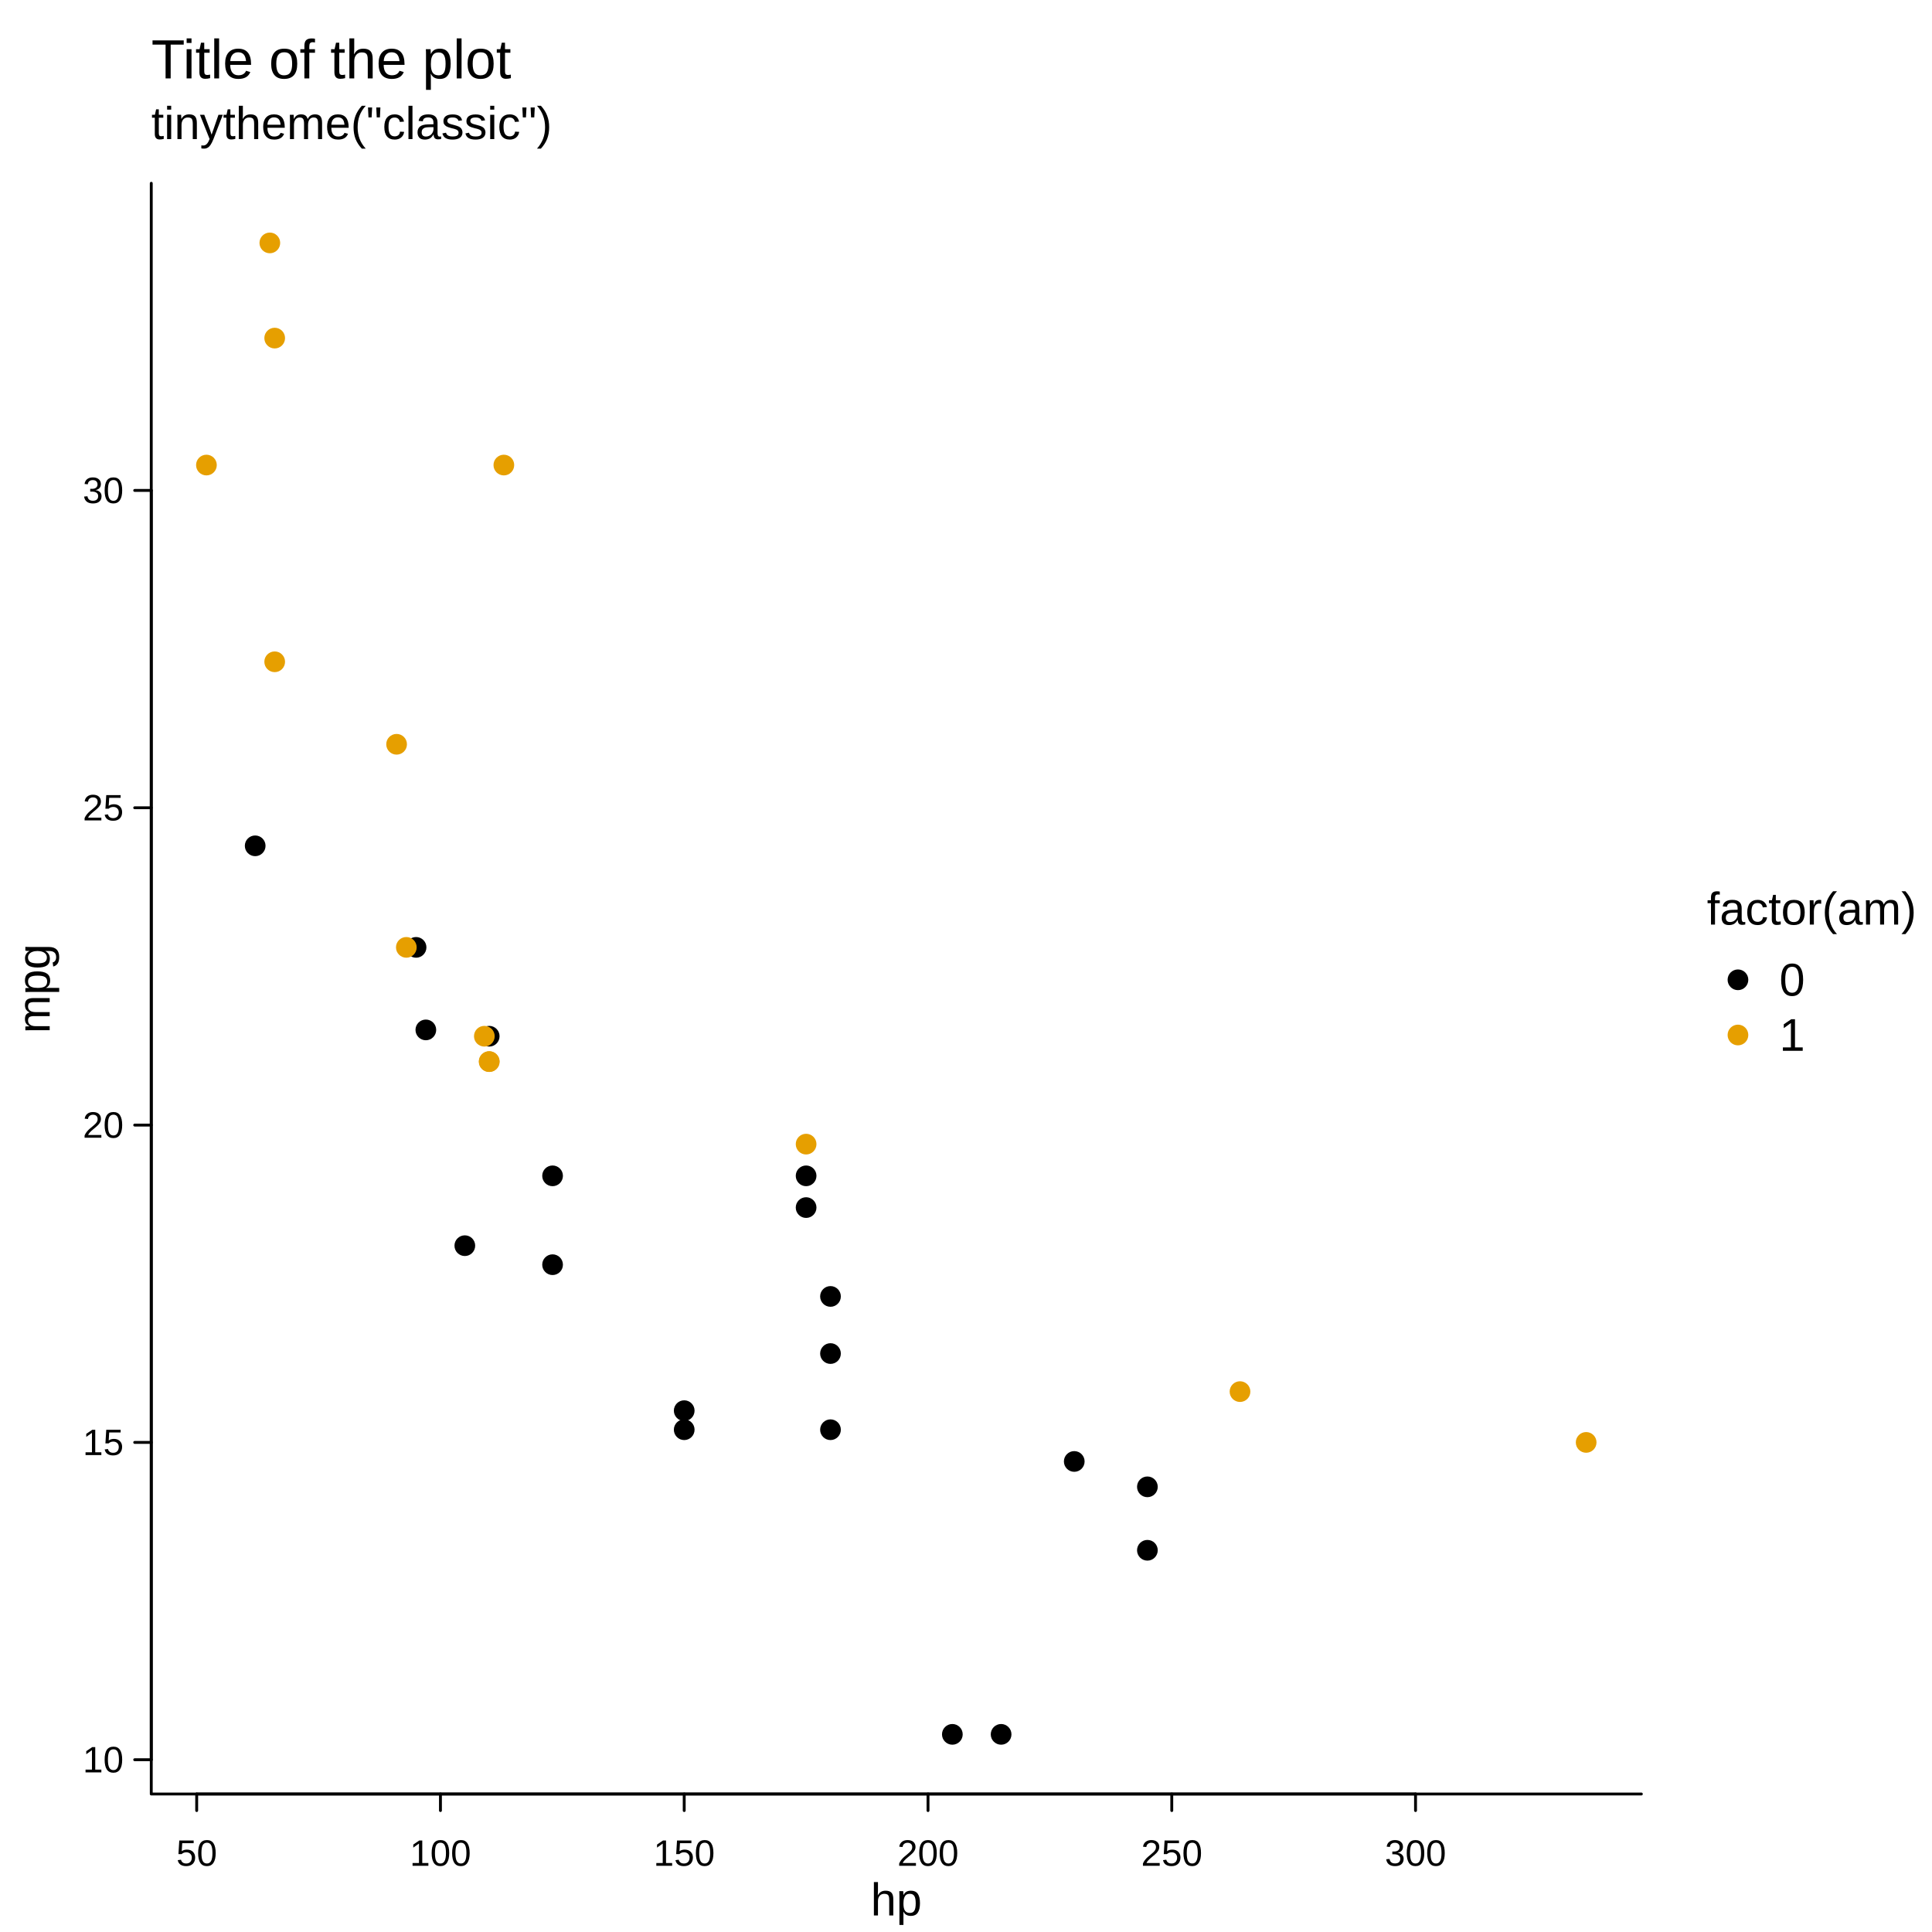
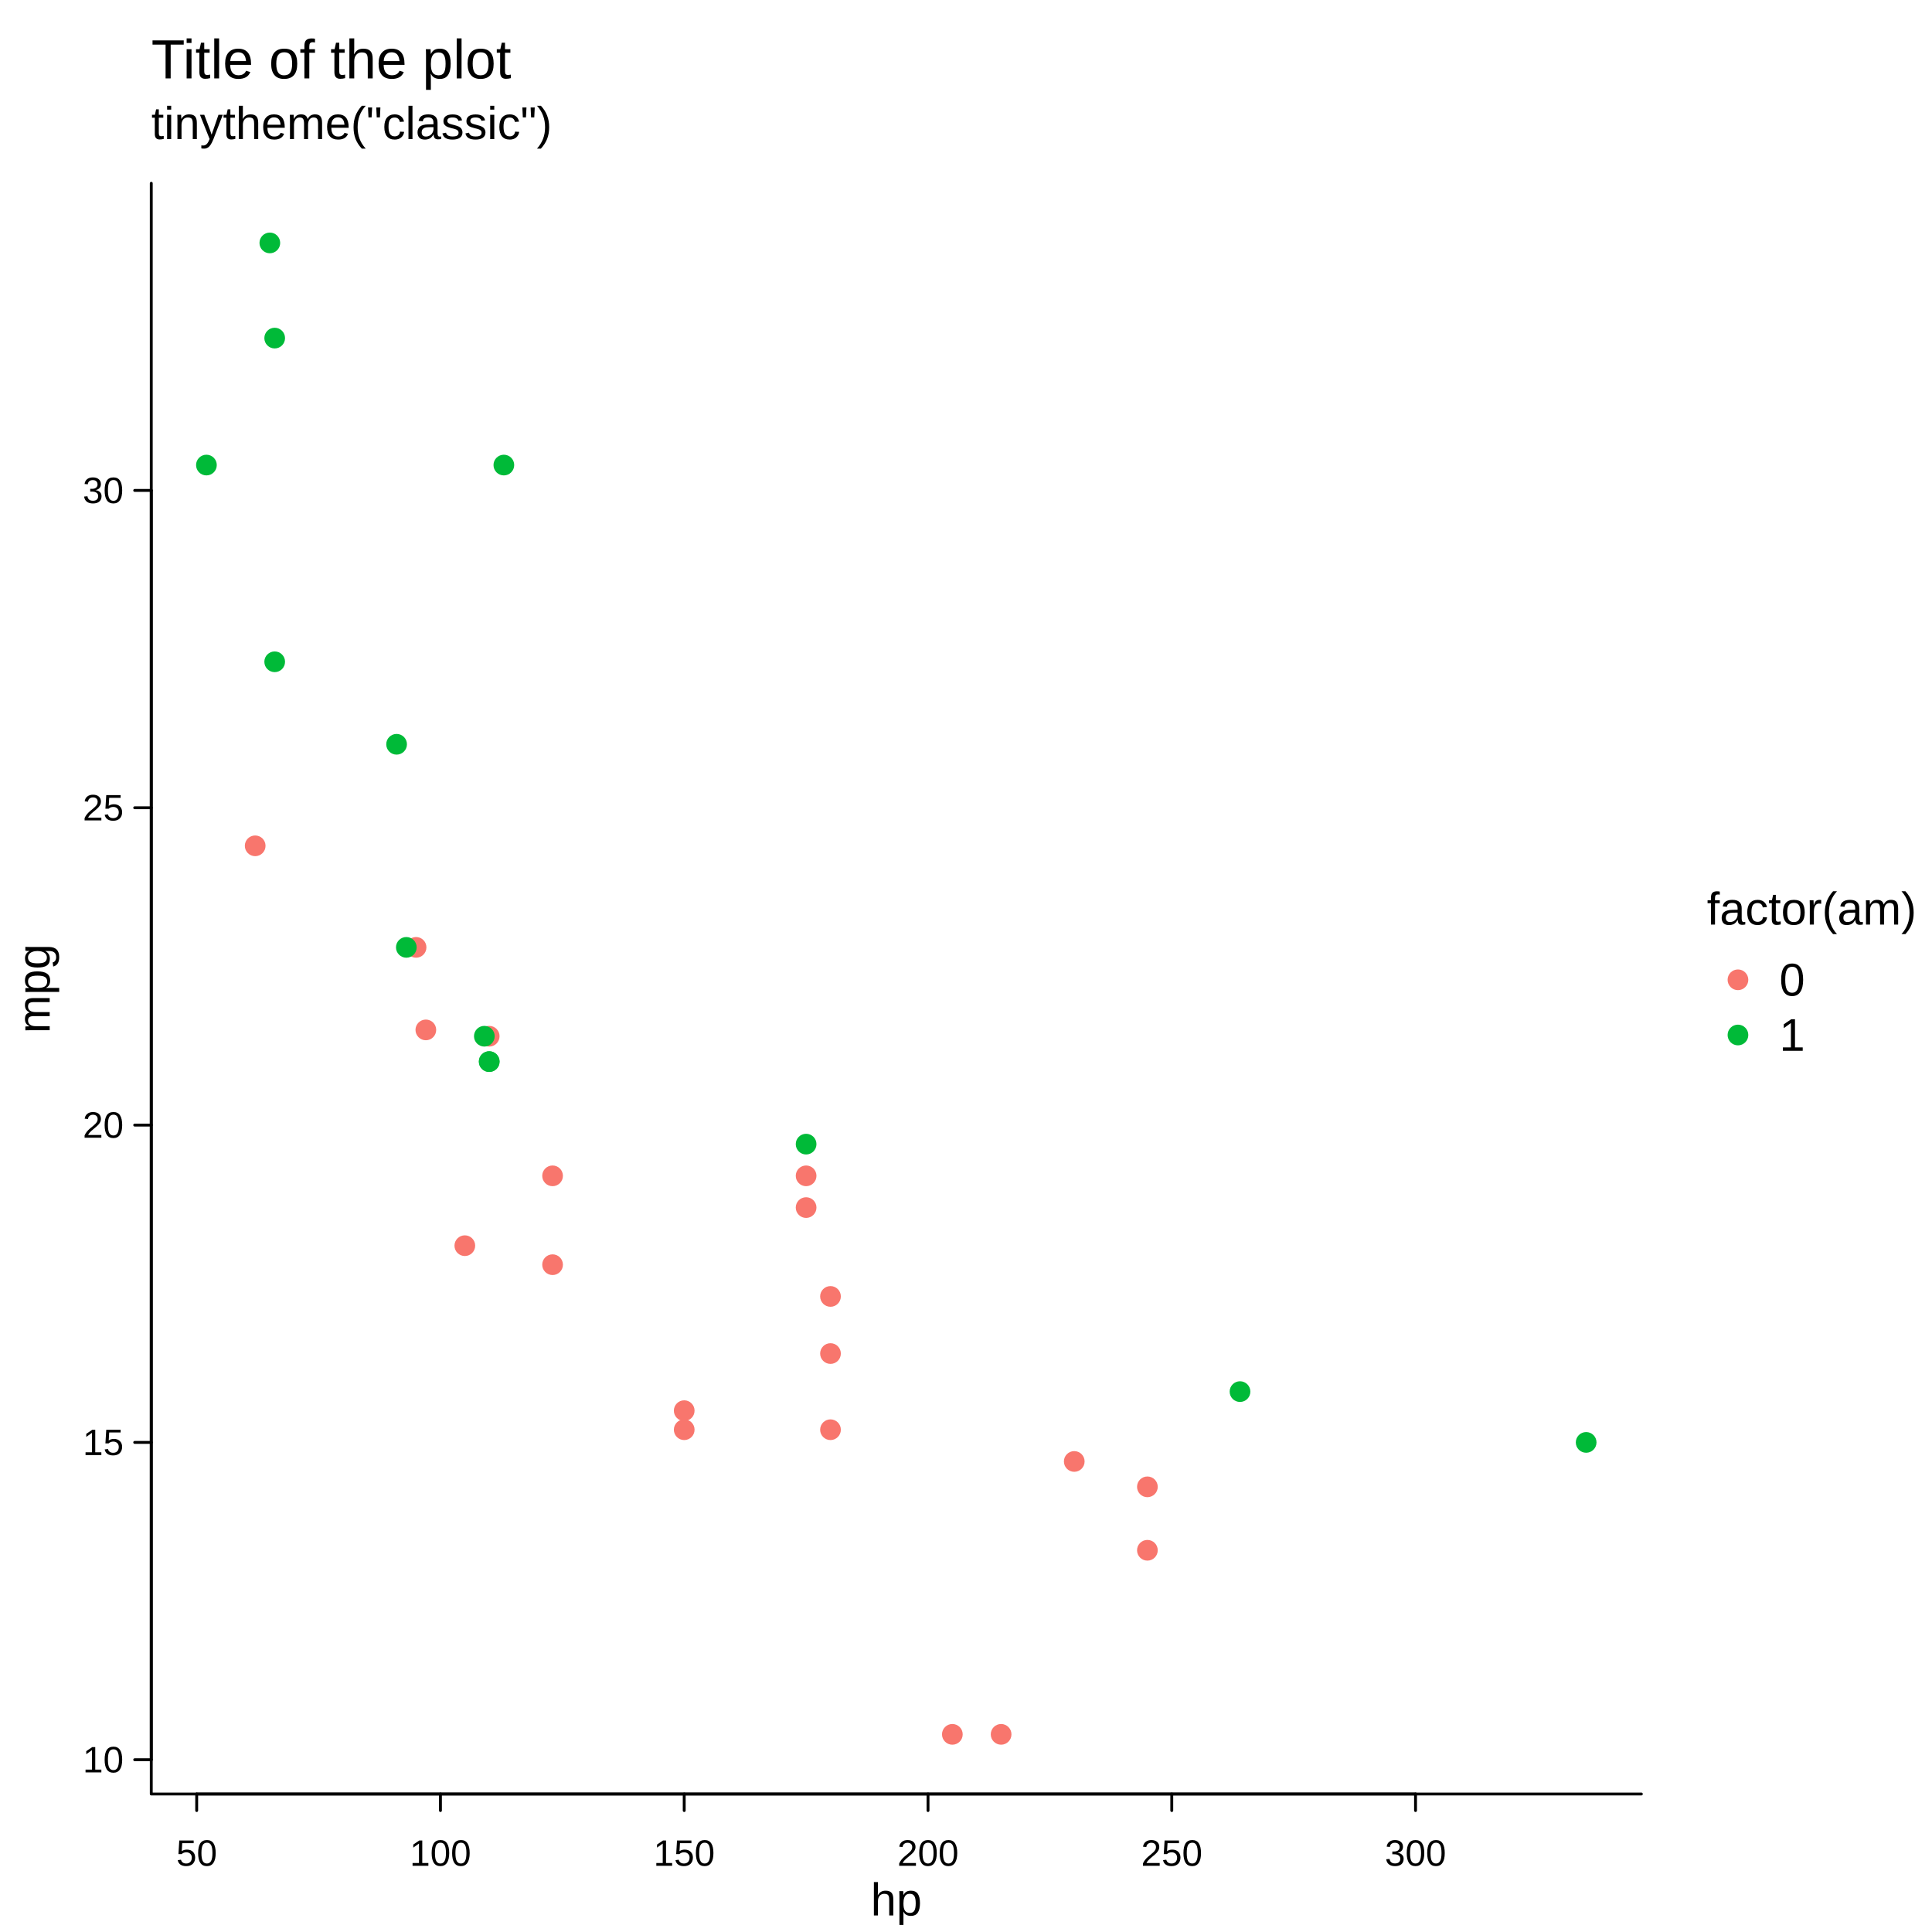
<svg xmlns="http://www.w3.org/2000/svg" width="504.00pt" height="504.00pt" viewBox="0 0 504.00 504.00">
  <g class="svglite">
    <defs>
      <style type="text/css">
    .svglite line, .svglite polyline, .svglite polygon, .svglite path, .svglite rect, .svglite circle {
      fill: none;
      stroke: #000000;
      stroke-linecap: round;
      stroke-linejoin: round;
      stroke-miterlimit: 10.00;
    }
    .svglite text {
      white-space: pre;
    }
    .svglite g.glyphgroup path {
      fill: inherit;
      stroke: none;
    }
  </style>
    </defs>
    <rect width="100%" height="100%" style="stroke: none; fill: #FFFFFF;" />
    <defs>
      <clipPath id="cpMC4wMHw1MDQuMDB8MC4wMHw1MDQuMDA=">
        <rect x="0.00" y="0.00" width="504.00" height="504.00" />
      </clipPath>
    </defs>
    <g clip-path="url(#cpMC4wMHw1MDQuMDB8MC4wMHw1MDQuMDA=)">
-       <circle cx="453.38" cy="255.60" r="2.70" style="stroke-width: 0.75; stroke: none; fill: #000000;" />
-       <circle cx="453.38" cy="270.00" r="2.70" style="stroke-width: 0.75; stroke: none; fill: #E69F00;" />
+       <circle cx="453.38" cy="255.60" r="2.70" style="stroke-width: 0.75; stroke: none; fill: #F8766D;" />
+       <circle cx="453.38" cy="270.00" r="2.70" style="stroke-width: 0.75; stroke: none; fill: #00BA38;" />
      <text x="472.62" y="241.20" text-anchor="middle" style="font-size: 12.00px; font-family: &quot;Liberation Sans&quot;;" textLength="54.67px" lengthAdjust="spacingAndGlyphs">factor(am)</text>
      <text x="464.18" y="259.73" style="font-size: 12.00px; font-family: &quot;Liberation Sans&quot;;" textLength="6.67px" lengthAdjust="spacingAndGlyphs">0</text>
      <text x="464.18" y="274.13" style="font-size: 12.00px; font-family: &quot;Liberation Sans&quot;;" textLength="6.67px" lengthAdjust="spacingAndGlyphs">1</text>
      <text x="39.46" y="36.29" style="font-size: 12.00px; font-family: &quot;Liberation Sans&quot;;" textLength="104.56px" lengthAdjust="spacingAndGlyphs">tinytheme("classic")</text>
    </g>
    <defs>
      <clipPath id="cpMC4wMHw0MjguMTh8MC4wMHw1MDQuMDA=">
        <rect x="0.00" y="0.00" width="428.18" height="504.00" />
      </clipPath>
    </defs>
    <g clip-path="url(#cpMC4wMHw0MjguMTh8MC4wMHw1MDQuMDA=)">
      <text x="39.46" y="20.45" style="font-size: 14.40px; font-family: &quot;Liberation Sans&quot;;" textLength="93.88px" lengthAdjust="spacingAndGlyphs">Title of the plot</text>
      <text x="233.82" y="499.68" text-anchor="middle" style="font-size: 12.00px; font-family: &quot;Liberation Sans&quot;;" textLength="13.34px" lengthAdjust="spacingAndGlyphs">hp</text>
      <text transform="translate(12.96,257.90) rotate(-90)" text-anchor="middle" style="font-size: 12.00px; font-family: &quot;Liberation Sans&quot;;" textLength="23.34px" lengthAdjust="spacingAndGlyphs">mpg</text>
    </g>
    <g clip-path="url(#cpMC4wMHw1MDQuMDB8MC4wMHw1MDQuMDA=)">
      <line x1="51.31" y1="468.00" x2="369.27" y2="468.00" style="stroke-width: 0.75;" />
      <line x1="51.31" y1="468.00" x2="51.31" y2="472.32" style="stroke-width: 0.75;" />
      <line x1="114.90" y1="468.00" x2="114.90" y2="472.32" style="stroke-width: 0.75;" />
      <line x1="178.49" y1="468.00" x2="178.49" y2="472.32" style="stroke-width: 0.75;" />
      <line x1="242.09" y1="468.00" x2="242.09" y2="472.32" style="stroke-width: 0.75;" />
      <line x1="305.68" y1="468.00" x2="305.68" y2="472.32" style="stroke-width: 0.75;" />
      <line x1="369.27" y1="468.00" x2="369.27" y2="472.32" style="stroke-width: 0.75;" />
      <text x="51.31" y="486.72" text-anchor="middle" style="font-size: 9.60px; font-family: &quot;Liberation Sans&quot;;" textLength="10.66px" lengthAdjust="spacingAndGlyphs">50</text>
      <text x="114.90" y="486.72" text-anchor="middle" style="font-size: 9.60px; font-family: &quot;Liberation Sans&quot;;" textLength="15.98px" lengthAdjust="spacingAndGlyphs">100</text>
      <text x="178.49" y="486.72" text-anchor="middle" style="font-size: 9.60px; font-family: &quot;Liberation Sans&quot;;" textLength="15.98px" lengthAdjust="spacingAndGlyphs">150</text>
      <text x="242.09" y="486.72" text-anchor="middle" style="font-size: 9.60px; font-family: &quot;Liberation Sans&quot;;" textLength="15.98px" lengthAdjust="spacingAndGlyphs">200</text>
      <text x="305.68" y="486.72" text-anchor="middle" style="font-size: 9.60px; font-family: &quot;Liberation Sans&quot;;" textLength="15.98px" lengthAdjust="spacingAndGlyphs">250</text>
      <text x="369.27" y="486.72" text-anchor="middle" style="font-size: 9.60px; font-family: &quot;Liberation Sans&quot;;" textLength="15.98px" lengthAdjust="spacingAndGlyphs">300</text>
      <line x1="39.46" y1="459.06" x2="39.46" y2="127.94" style="stroke-width: 0.75;" />
      <line x1="39.46" y1="459.06" x2="35.14" y2="459.06" style="stroke-width: 0.75;" />
      <line x1="39.46" y1="376.28" x2="35.14" y2="376.28" style="stroke-width: 0.75;" />
      <line x1="39.46" y1="293.50" x2="35.14" y2="293.50" style="stroke-width: 0.75;" />
      <line x1="39.46" y1="210.72" x2="35.14" y2="210.72" style="stroke-width: 0.75;" />
      <line x1="39.46" y1="127.94" x2="35.14" y2="127.94" style="stroke-width: 0.75;" />
      <text x="32.26" y="462.36" text-anchor="end" style="font-size: 9.60px; font-family: &quot;Liberation Sans&quot;;" textLength="10.66px" lengthAdjust="spacingAndGlyphs">10</text>
      <text x="32.26" y="379.58" text-anchor="end" style="font-size: 9.60px; font-family: &quot;Liberation Sans&quot;;" textLength="10.66px" lengthAdjust="spacingAndGlyphs">15</text>
      <text x="32.26" y="296.80" text-anchor="end" style="font-size: 9.60px; font-family: &quot;Liberation Sans&quot;;" textLength="10.66px" lengthAdjust="spacingAndGlyphs">20</text>
      <text x="32.26" y="214.02" text-anchor="end" style="font-size: 9.60px; font-family: &quot;Liberation Sans&quot;;" textLength="10.66px" lengthAdjust="spacingAndGlyphs">25</text>
      <text x="32.26" y="131.24" text-anchor="end" style="font-size: 9.60px; font-family: &quot;Liberation Sans&quot;;" textLength="10.66px" lengthAdjust="spacingAndGlyphs">30</text>
      <polyline points="39.46,47.81 39.46,468.00 428.18,468.00 " style="stroke-width: 0.75;" />
    </g>
    <defs>
      <clipPath id="cpMzkuNDZ8NDI4LjE4fDQ3LjgxfDQ2OC4wMA==">
        <rect x="39.46" y="47.81" width="388.72" height="420.19" />
      </clipPath>
    </defs>
    <g clip-path="url(#cpMzkuNDZ8NDI4LjE4fDQ3LjgxfDQ2OC4wMA==)">
-       <circle cx="127.62" cy="270.32" r="2.70" style="stroke-width: 0.75; stroke: none; fill: #000000;" />
-       <circle cx="210.29" cy="315.02" r="2.70" style="stroke-width: 0.75; stroke: none; fill: #000000;" />
-       <circle cx="121.26" cy="324.96" r="2.70" style="stroke-width: 0.75; stroke: none; fill: #000000;" />
-       <circle cx="299.32" cy="387.87" r="2.70" style="stroke-width: 0.75; stroke: none; fill: #000000;" />
-       <circle cx="66.57" cy="220.65" r="2.70" style="stroke-width: 0.75; stroke: none; fill: #000000;" />
-       <circle cx="108.54" cy="247.14" r="2.70" style="stroke-width: 0.75; stroke: none; fill: #000000;" />
-       <circle cx="144.15" cy="306.74" r="2.70" style="stroke-width: 0.75; stroke: none; fill: #000000;" />
-       <circle cx="144.15" cy="329.92" r="2.70" style="stroke-width: 0.75; stroke: none; fill: #000000;" />
-       <circle cx="216.65" cy="353.10" r="2.70" style="stroke-width: 0.75; stroke: none; fill: #000000;" />
-       <circle cx="216.65" cy="338.20" r="2.70" style="stroke-width: 0.75; stroke: none; fill: #000000;" />
-       <circle cx="216.65" cy="372.97" r="2.70" style="stroke-width: 0.75; stroke: none; fill: #000000;" />
-       <circle cx="248.44" cy="452.44" r="2.70" style="stroke-width: 0.75; stroke: none; fill: #000000;" />
-       <circle cx="261.16" cy="452.44" r="2.70" style="stroke-width: 0.75; stroke: none; fill: #000000;" />
-       <circle cx="280.24" cy="381.25" r="2.70" style="stroke-width: 0.75; stroke: none; fill: #000000;" />
-       <circle cx="111.09" cy="268.67" r="2.70" style="stroke-width: 0.75; stroke: none; fill: #000000;" />
-       <circle cx="178.49" cy="368.00" r="2.70" style="stroke-width: 0.75; stroke: none; fill: #000000;" />
-       <circle cx="178.49" cy="372.97" r="2.70" style="stroke-width: 0.75; stroke: none; fill: #000000;" />
-       <circle cx="299.32" cy="404.42" r="2.70" style="stroke-width: 0.75; stroke: none; fill: #000000;" />
-       <circle cx="210.29" cy="306.74" r="2.70" style="stroke-width: 0.75; stroke: none; fill: #000000;" />
-       <circle cx="127.62" cy="276.94" r="2.70" style="stroke-width: 0.75; stroke: none; fill: #E69F00;" />
-       <circle cx="127.62" cy="276.94" r="2.70" style="stroke-width: 0.75; stroke: none; fill: #E69F00;" />
-       <circle cx="106.00" cy="247.14" r="2.70" style="stroke-width: 0.75; stroke: none; fill: #E69F00;" />
-       <circle cx="71.66" cy="88.20" r="2.70" style="stroke-width: 0.75; stroke: none; fill: #E69F00;" />
-       <circle cx="53.85" cy="121.32" r="2.70" style="stroke-width: 0.75; stroke: none; fill: #E69F00;" />
-       <circle cx="70.39" cy="63.37" r="2.70" style="stroke-width: 0.75; stroke: none; fill: #E69F00;" />
-       <circle cx="71.66" cy="172.64" r="2.70" style="stroke-width: 0.75; stroke: none; fill: #E69F00;" />
-       <circle cx="103.46" cy="194.16" r="2.70" style="stroke-width: 0.75; stroke: none; fill: #E69F00;" />
-       <circle cx="131.44" cy="121.32" r="2.70" style="stroke-width: 0.75; stroke: none; fill: #E69F00;" />
-       <circle cx="323.48" cy="363.03" r="2.70" style="stroke-width: 0.75; stroke: none; fill: #E69F00;" />
-       <circle cx="210.29" cy="298.47" r="2.70" style="stroke-width: 0.75; stroke: none; fill: #E69F00;" />
-       <circle cx="413.78" cy="376.28" r="2.70" style="stroke-width: 0.75; stroke: none; fill: #E69F00;" />
-       <circle cx="126.35" cy="270.32" r="2.70" style="stroke-width: 0.75; stroke: none; fill: #E69F00;" />
+       <circle cx="127.62" cy="270.32" r="2.70" style="stroke-width: 0.75; stroke: none; fill: #F8766D;" />
+       <circle cx="210.29" cy="315.02" r="2.70" style="stroke-width: 0.75; stroke: none; fill: #F8766D;" />
+       <circle cx="121.26" cy="324.96" r="2.70" style="stroke-width: 0.75; stroke: none; fill: #F8766D;" />
+       <circle cx="299.32" cy="387.87" r="2.70" style="stroke-width: 0.75; stroke: none; fill: #F8766D;" />
+       <circle cx="66.57" cy="220.65" r="2.70" style="stroke-width: 0.75; stroke: none; fill: #F8766D;" />
+       <circle cx="108.54" cy="247.14" r="2.70" style="stroke-width: 0.75; stroke: none; fill: #F8766D;" />
+       <circle cx="144.15" cy="306.74" r="2.70" style="stroke-width: 0.75; stroke: none; fill: #F8766D;" />
+       <circle cx="144.15" cy="329.92" r="2.70" style="stroke-width: 0.75; stroke: none; fill: #F8766D;" />
+       <circle cx="216.65" cy="353.10" r="2.70" style="stroke-width: 0.75; stroke: none; fill: #F8766D;" />
+       <circle cx="216.65" cy="338.20" r="2.70" style="stroke-width: 0.75; stroke: none; fill: #F8766D;" />
+       <circle cx="216.65" cy="372.97" r="2.70" style="stroke-width: 0.75; stroke: none; fill: #F8766D;" />
+       <circle cx="248.44" cy="452.44" r="2.70" style="stroke-width: 0.75; stroke: none; fill: #F8766D;" />
+       <circle cx="261.16" cy="452.44" r="2.70" style="stroke-width: 0.75; stroke: none; fill: #F8766D;" />
+       <circle cx="280.24" cy="381.25" r="2.70" style="stroke-width: 0.75; stroke: none; fill: #F8766D;" />
+       <circle cx="111.09" cy="268.67" r="2.70" style="stroke-width: 0.75; stroke: none; fill: #F8766D;" />
+       <circle cx="178.49" cy="368.00" r="2.70" style="stroke-width: 0.75; stroke: none; fill: #F8766D;" />
+       <circle cx="178.49" cy="372.97" r="2.70" style="stroke-width: 0.75; stroke: none; fill: #F8766D;" />
+       <circle cx="299.32" cy="404.42" r="2.70" style="stroke-width: 0.75; stroke: none; fill: #F8766D;" />
+       <circle cx="210.29" cy="306.74" r="2.70" style="stroke-width: 0.75; stroke: none; fill: #F8766D;" />
+       <circle cx="127.62" cy="276.94" r="2.70" style="stroke-width: 0.75; stroke: none; fill: #00BA38;" />
+       <circle cx="127.62" cy="276.94" r="2.70" style="stroke-width: 0.75; stroke: none; fill: #00BA38;" />
+       <circle cx="106.00" cy="247.14" r="2.70" style="stroke-width: 0.75; stroke: none; fill: #00BA38;" />
+       <circle cx="71.66" cy="88.20" r="2.70" style="stroke-width: 0.75; stroke: none; fill: #00BA38;" />
+       <circle cx="53.85" cy="121.32" r="2.70" style="stroke-width: 0.75; stroke: none; fill: #00BA38;" />
+       <circle cx="70.39" cy="63.37" r="2.70" style="stroke-width: 0.75; stroke: none; fill: #00BA38;" />
+       <circle cx="71.66" cy="172.64" r="2.70" style="stroke-width: 0.75; stroke: none; fill: #00BA38;" />
+       <circle cx="103.46" cy="194.16" r="2.70" style="stroke-width: 0.75; stroke: none; fill: #00BA38;" />
+       <circle cx="131.44" cy="121.32" r="2.70" style="stroke-width: 0.75; stroke: none; fill: #00BA38;" />
+       <circle cx="323.48" cy="363.03" r="2.70" style="stroke-width: 0.75; stroke: none; fill: #00BA38;" />
+       <circle cx="210.29" cy="298.47" r="2.70" style="stroke-width: 0.75; stroke: none; fill: #00BA38;" />
+       <circle cx="413.78" cy="376.28" r="2.70" style="stroke-width: 0.75; stroke: none; fill: #00BA38;" />
+       <circle cx="126.35" cy="270.32" r="2.70" style="stroke-width: 0.75; stroke: none; fill: #00BA38;" />
    </g>
  </g>
</svg>
